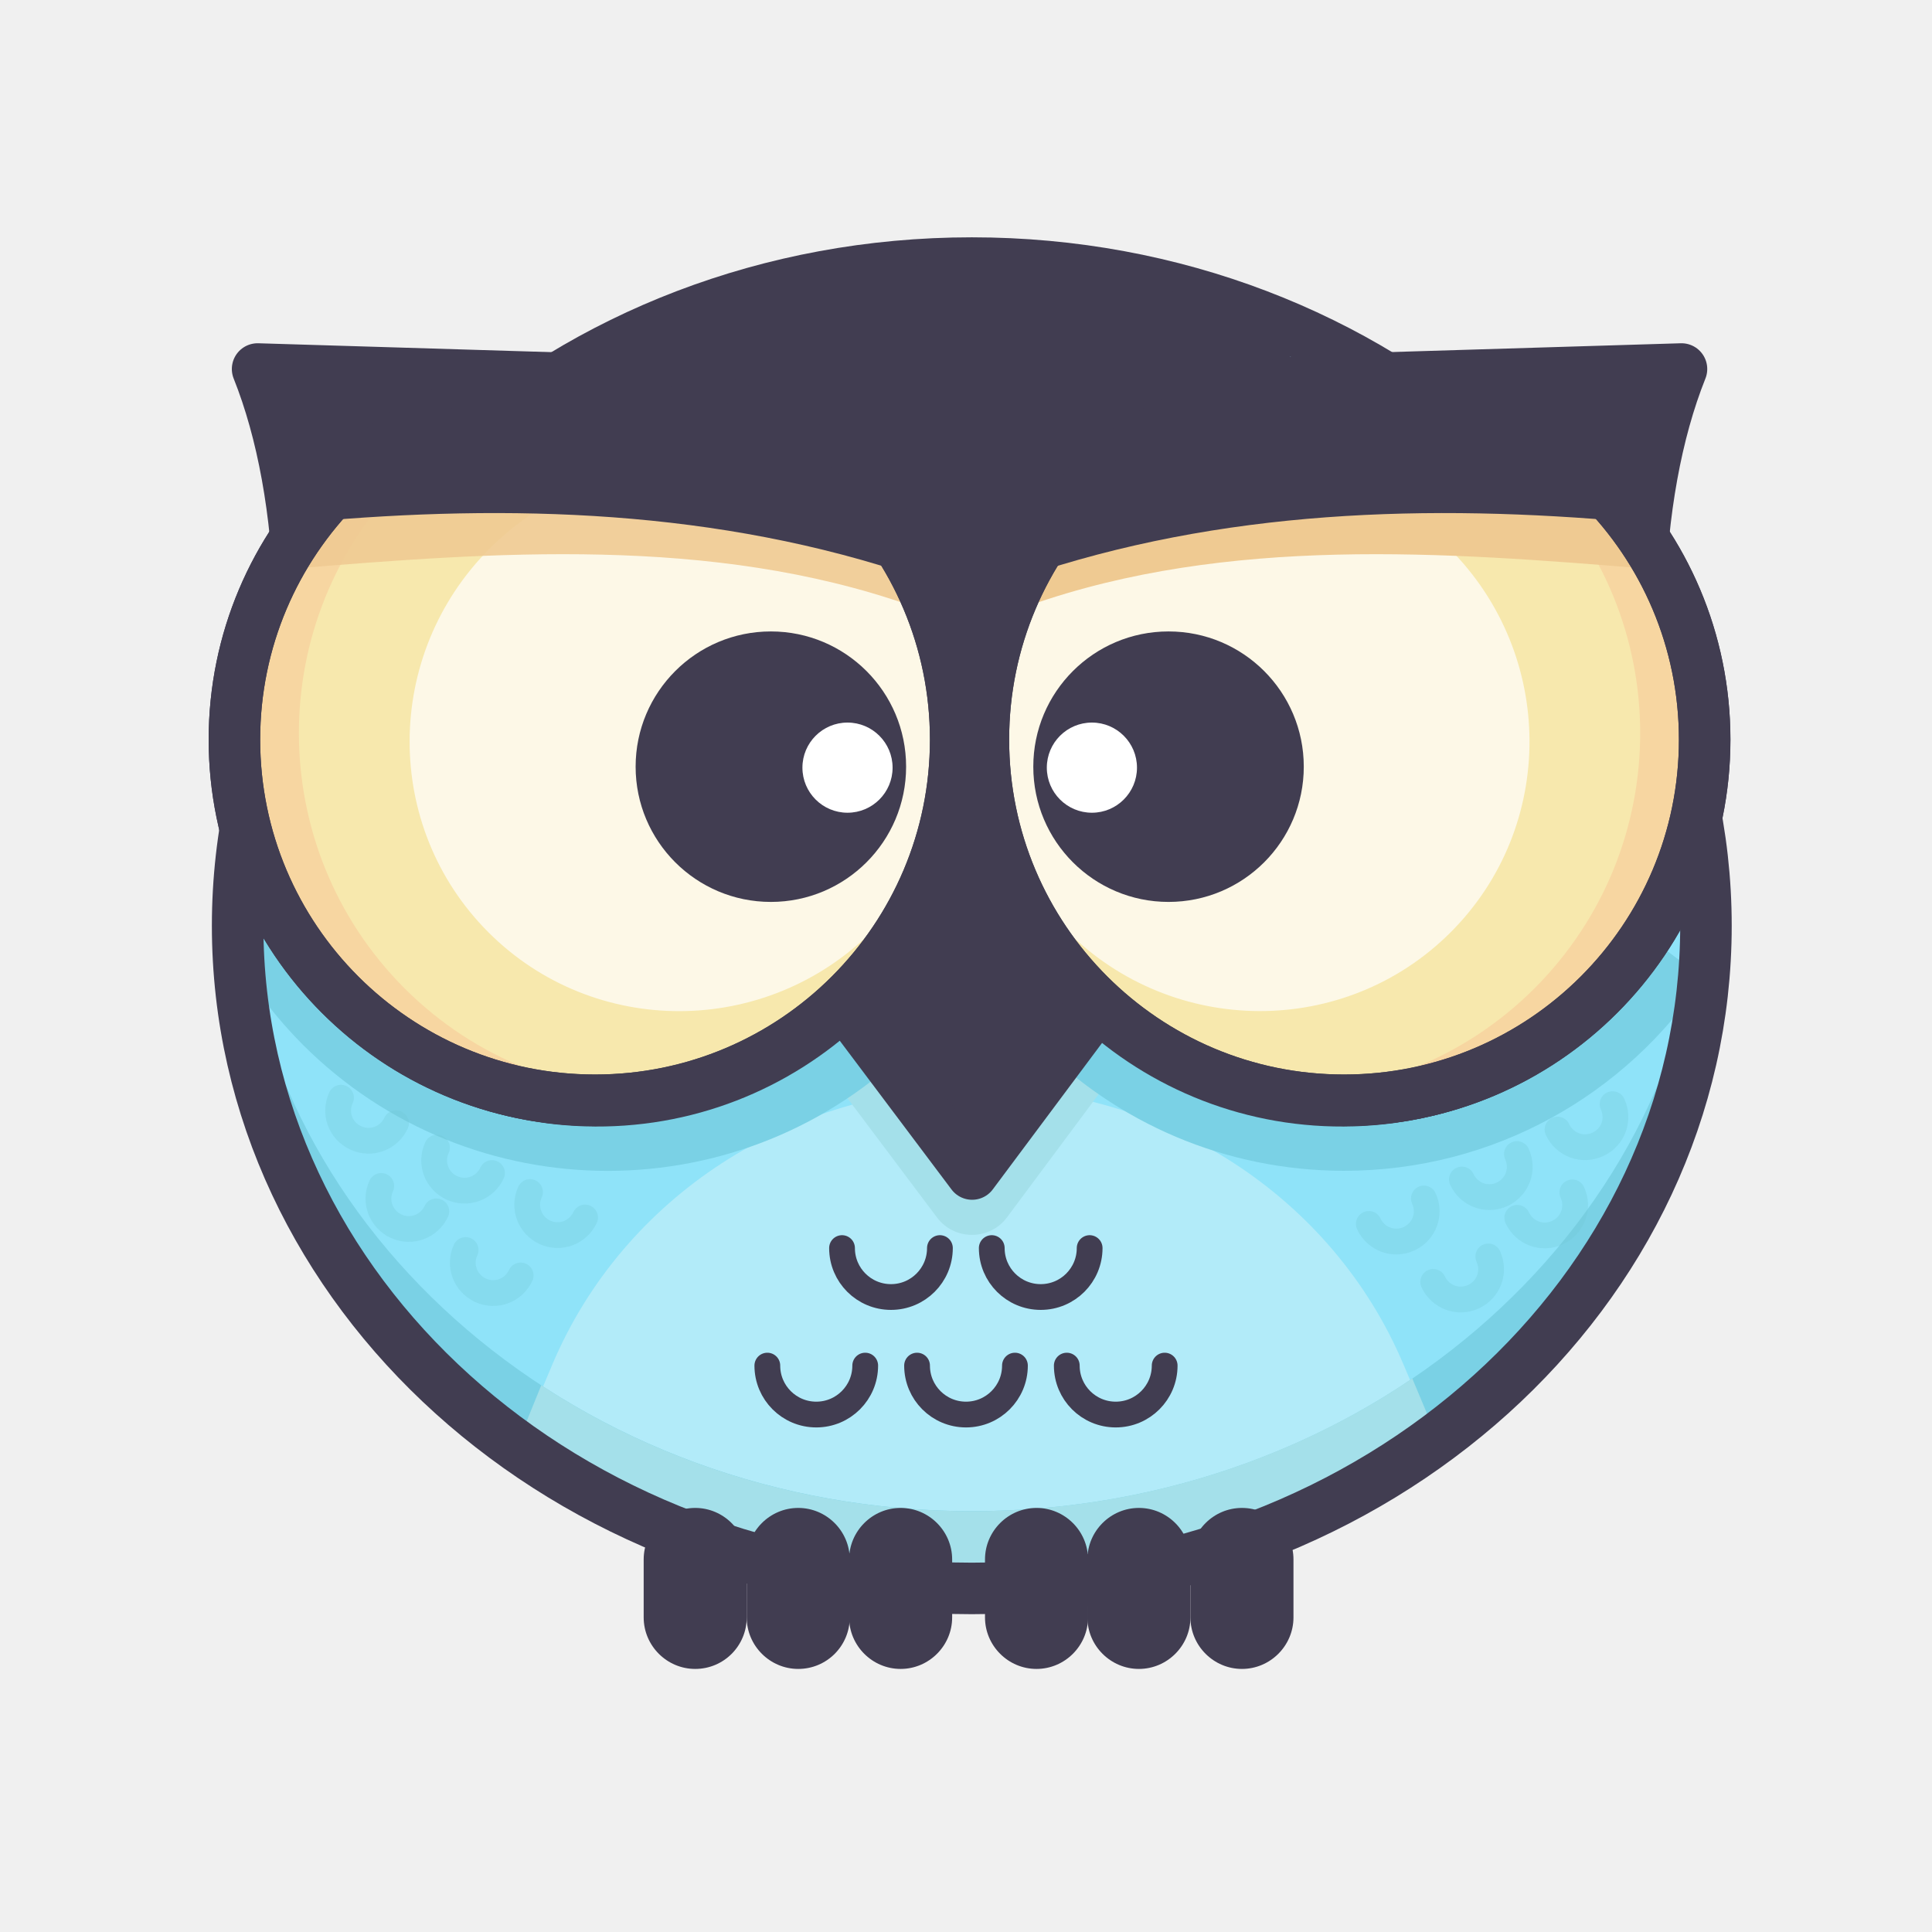
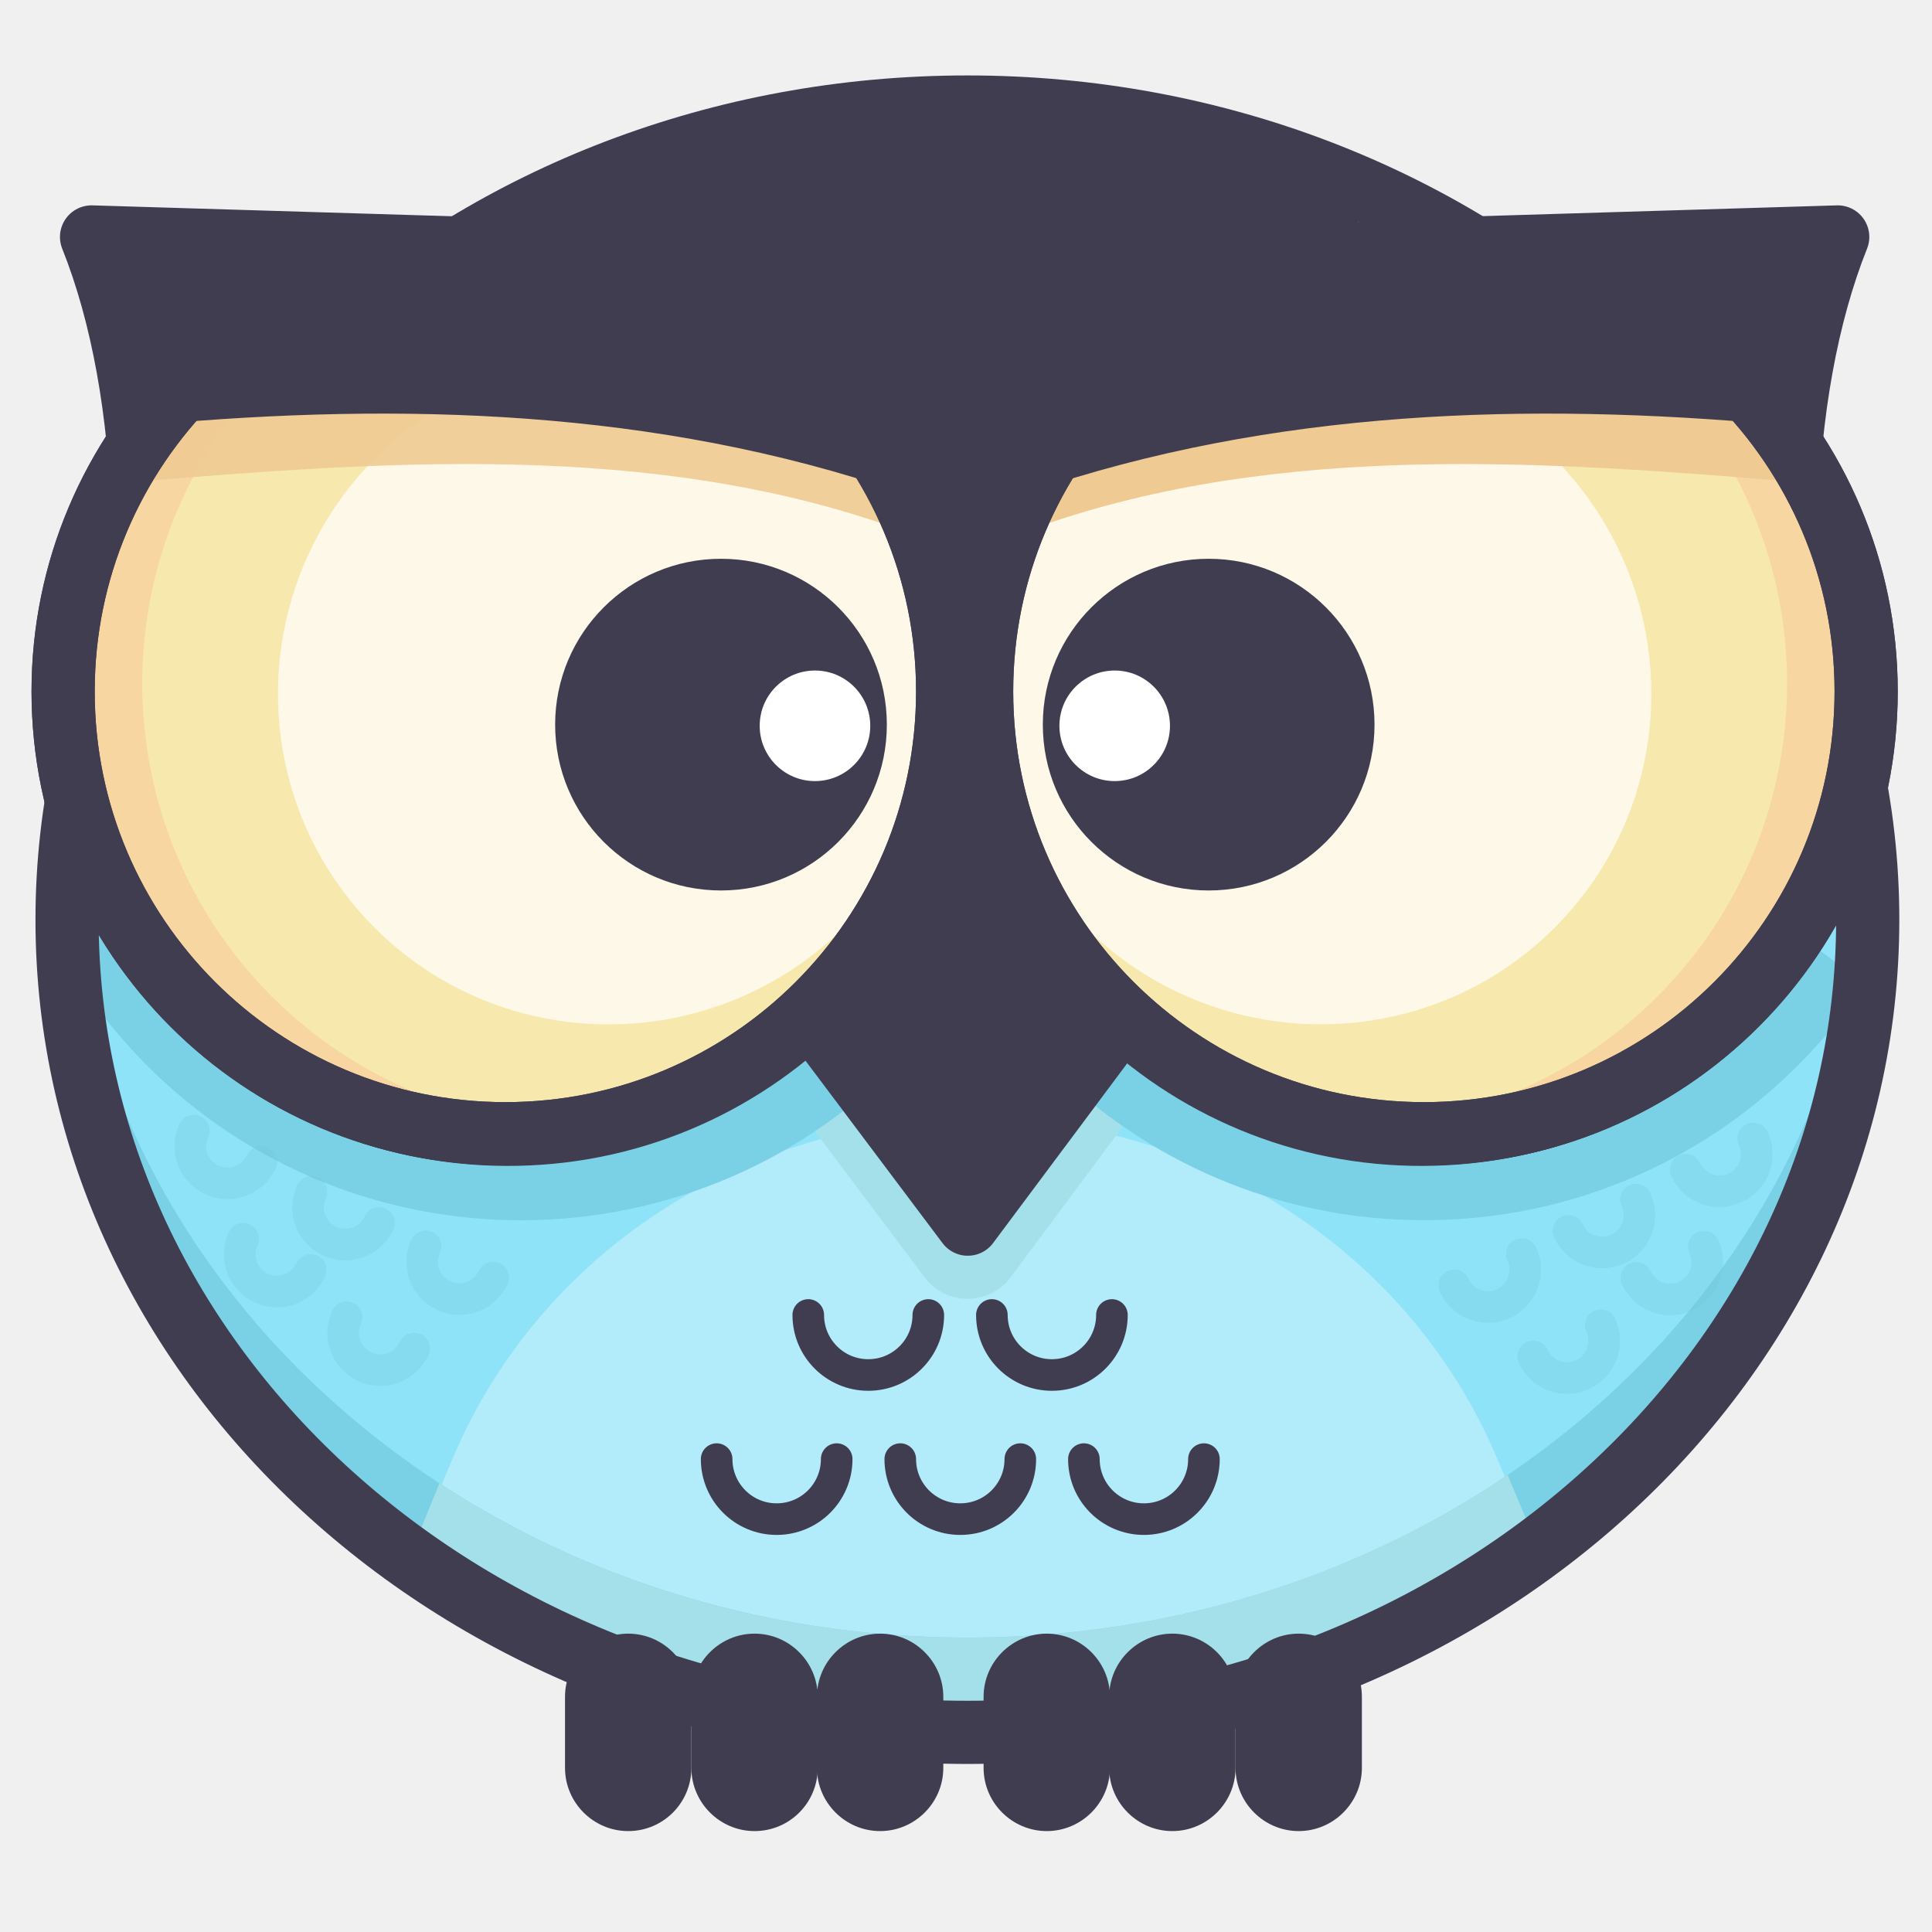
<svg xmlns="http://www.w3.org/2000/svg" viewBox="200 200 600 600" style="enable-background:new 0 0 1000 1000;">
  <defs>
    <style type="text/css">
	.st0{opacity:0.7;fill:#FFFFFF;}
	.st1{fill:#413D51;}
	.st2{fill:#8FE3F9;}
	.st3{fill:#B2EBF9;}
	.st4{fill:#A4E0EA;}
	.st5{fill:#7AD1E5;}
	.st6{fill:none;stroke:#413D51;stroke-width:16;stroke-linecap:round;stroke-linejoin:round;stroke-miterlimit:10;}
	.st7{fill:#F7E8AD;}
	.st8{fill:#F7D6A1;}
	.st9{fill:#EFCA92;}
	.st10{fill:#FFFFFF;}
	.st11{opacity:0.89;fill:#EFCA92;}
	.st12{fill:none;stroke:#413D51;stroke-width:8;stroke-linecap:round;stroke-linejoin:round;stroke-miterlimit:10;}
	.st13{opacity:0.31;fill:none;stroke:#72C8D6;stroke-width:8;stroke-linecap:round;stroke-linejoin:round;stroke-miterlimit:10;}
</style>
  </defs>
-   <rect class="st0" width="1000" height="1000" style="opacity: 0;" />
-   <g>
+   <g transform="matrix(1.226342, 0, 0, 1.226342, -114.9446, -112.2222)" style="">
    <ellipse id="XMLID_2_" class="st2" cx="501.8" cy="487.5" rx="228" ry="205.8" />
    <ellipse id="XMLID_188_" class="st2" cx="501.8" cy="487.5" rx="228" ry="205.8" />
    <path id="XMLID_193_" class="st3" d="M507.8,689.3c52.1,0,100.1-15.3,138.5-41l-10.5-24.7c-22-51.9-74.2-85.8-132.1-85.8l0,0 c-57.9,0-110.1,33.9-132.1,85.8l-8.6,20.4C402.3,672.3,452.8,689.3,507.8,689.3z" />
    <path id="XMLID_189_" class="st4" d="M501.7,470.3l-43.6,64l32.9,43.8c5.4,7.2,16.3,7.2,21.7,0l32.6-43.8L501.7,470.3z" />
    <path id="XMLID_192_" class="st5" d="M501.8,669.3c-121.5,0-220.7-85.7-227.6-193.8c-0.3,4-0.4,8-0.4,12 c0,113.6,102.1,205.8,228,205.8s228-92.1,228-205.8c0-4-0.1-8-0.4-12C722.5,583.6,623.2,669.3,501.8,669.3z" />
    <path id="XMLID_76_" class="st4" d="M638.6,628.1c-38.1,25.8-85.5,41.2-136.8,41.2c-50,0-96.2-14.5-133.7-39.1l-5,12.3 c39.4,29.2,89.8,46.8,144.8,46.8c49.7,0,95.7-14.4,133.2-38.8c1.8-1.2,3.5-2.5,5.3-3.8L638.6,628.1z" />
    <path id="XMLID_186_" class="st5" d="M268.2,488.2c6.4,13.1,15,25.3,25.8,36.2c52.3,52.3,137.2,52.3,189.5,0 c43.8-43.8,50.9-110.3,21.5-161.5" />
    <path id="XMLID_185_" class="st5" d="M729,503.8c-24,36.1-65,59.8-111.6,59.8c-74,0-134-60-134-134c0-33,11.9-63.2,31.7-86.6" />
    <ellipse id="XMLID_75_" class="st6" cx="501.8" cy="487.5" rx="228" ry="205.8" />
    <polygon id="XMLID_74_" class="st1" points="501.7,442.3 458.1,506.3 501.9,564.6 545.4,506.3 &#09;" />
    <polygon id="XMLID_73_" class="st6" points="501.7,442.3 458.1,506.3 501.9,564.6 545.4,506.3 &#09;" />
    <path id="XMLID_72_" class="st1" d="M600.7,303.9c-30-14-64.1-21.9-100-21.9s-70,7.9-100,21.9v140.1h200V303.9z" />
    <g id="XMLID_58_">
      <path id="XMLID_71_" class="st1" d="M613.5,317.9l108.7-3.3c-15.7,39.3-17.8,98.4-4.1,163c-17.4,36.8-54.4,62.9-97.9,64.2l0,0 c-61.8,1.9-113.5-46.7-115.3-108.6l0,0C503,371.4,551.6,319.8,613.5,317.9z" />
      <path id="XMLID_70_" class="st6" d="M613.5,317.9l108.7-3.3c-15.7,39.3-17.8,98.4-4.1,163c-17.4,36.8-54.4,62.9-97.9,64.2l0,0 c-61.8,1.9-113.5-46.7-115.3-108.6l0,0C503,371.4,551.6,319.8,613.5,317.9z" />
      <circle id="XMLID_69_" class="st7" cx="617.4" cy="429.7" r="112" />
      <circle id="XMLID_5_" class="st7" cx="617.4" cy="429.7" r="112" />
      <path id="XMLID_86_" class="st8" d="M696.6,350.5c-21.5-21.5-49.7-32.4-77.9-32.8c21.2,4.1,41.5,14.3,57.9,30.8 c43.7,43.7,43.7,114.6,0,158.4c-22.2,22.2-51.4,33.1-80.4,32.8c35.3,6.8,73.1-3.5,100.4-30.8C740.3,465.1,740.3,394.2,696.6,350.5 z" />
      <ellipse id="XMLID_3_" transform="matrix(0.7071 -0.7071 0.7071 0.7071 -130.8246 543.5441)" class="st0" cx="590.7" cy="429.7" rx="84" ry="84.6" />
      <path id="XMLID_12_" class="st9" d="M711.4,376.6c-3.1-4-9.1-15-12.8-18.7c-44-43.4-114.9-43-158.3,1.1 c-8.6,8.7-15.5,18.5-20.6,29C581.4,366.3,649,371.5,711.4,376.6z" />
      <circle id="XMLID_68_" class="st6" cx="617.4" cy="429.7" r="112" />
      <circle id="XMLID_67_" class="st6" cx="617.4" cy="429.7" r="112" />
      <path id="XMLID_66_" class="st1" d="M706.7,362.1c-3.1-4-6.4-7.9-10.1-11.6c-43.7-43.7-114.6-43.7-158.4,0 c-8.7,8.7-15.6,18.4-20.8,28.8C579.4,358.1,644.3,356.5,706.7,362.1z" />
      <circle id="XMLID_57_" class="st1" cx="562.9" cy="438.1" r="42" />
      <circle id="XMLID_56_" class="st10" cx="539.1" cy="438.4" r="14" />
    </g>
    <g id="XMLID_26_">
      <path id="XMLID_89_" class="st1" d="M388.8,317.9L280,314.6c15.7,39.3,17.8,98.4,4.1,163c17.4,36.8,54.4,62.9,97.9,64.2l0,0 c61.8,1.9,113.5-46.7,115.3-108.6l0,0C499.2,371.4,450.6,319.8,388.8,317.9z" />
      <path id="XMLID_88_" class="st6" d="M388.8,317.9L280,314.6c15.7,39.3,17.8,98.4,4.1,163c17.4,36.8,54.4,62.9,97.9,64.2l0,0 c61.8,1.9,113.5-46.7,115.3-108.6l0,0C499.2,371.4,450.6,319.8,388.8,317.9z" />
      <circle id="XMLID_87_" class="st7" cx="384.8" cy="429.7" r="112" />
      <circle id="XMLID_84_" class="st7" cx="384.8" cy="429.7" r="112" />
      <path id="XMLID_65_" class="st8" d="M305.6,350.5c21.5-21.5,49.7-32.4,77.9-32.8c-21.2,4.1-41.5,14.3-57.9,30.8 c-43.7,43.7-43.7,114.6,0,158.4c22.2,22.2,51.4,33.1,80.4,32.8c-35.3,6.8-73.1-3.5-100.4-30.8 C261.9,465.1,261.9,394.2,305.6,350.5z" />
      <ellipse id="XMLID_64_" transform="matrix(0.7071 -0.7071 0.7071 0.7071 -183.3021 416.8521)" class="st0" cx="411.5" cy="429.7" rx="84.6" ry="84" />
      <path id="XMLID_63_" class="st11" d="M290.9,376.6c3.1-4,9.1-15,12.8-18.7c44-43.4,114.9-43,158.3,1.1c8.6,8.7,15.5,18.5,20.6,29 C420.8,366.3,353.2,371.5,290.9,376.6z" />
      <circle id="XMLID_62_" class="st6" cx="384.8" cy="429.7" r="112" />
      <circle id="XMLID_61_" class="st6" cx="384.8" cy="429.7" r="112" />
      <path id="XMLID_60_" class="st1" d="M295.6,362.1c3.1-4,6.4-7.9,10.1-11.6c43.7-43.7,114.6-43.7,158.4,0 c8.7,8.7,15.6,18.4,20.8,28.8C422.9,358.1,357.9,356.5,295.6,362.1z" />
      <circle id="XMLID_59_" class="st1" cx="439.4" cy="438.1" r="42" />
      <circle id="XMLID_37_" class="st10" cx="463.2" cy="438.4" r="14" />
    </g>
    <path id="XMLID_19_" class="st1" d="M447.9,718.3L447.9,718.3c-8.8,0-16-7.2-16-16v-18c0-8.8,7.2-16,16-16h0c8.8,0,16,7.2,16,16v18 C463.9,711.1,456.8,718.3,447.9,718.3z" />
    <path id="XMLID_17_" class="st1" d="M415.9,718.3L415.9,718.3c-8.8,0-16-7.2-16-16v-18c0-8.8,7.2-16,16-16h0c8.8,0,16,7.2,16,16v18 C431.9,711.1,424.8,718.3,415.9,718.3z" />
    <path id="XMLID_16_" class="st1" d="M479.7,718.3L479.7,718.3c-8.8,0-16-7.2-16-16v-18c0-8.8,7.2-16,16-16h0c8.8,0,16,7.2,16,16v18 C495.7,711.1,488.5,718.3,479.7,718.3z" />
    <path id="XMLID_15_" class="st1" d="M521.9,718.3L521.9,718.3c-8.8,0-16-7.2-16-16v-18c0-8.8,7.2-16,16-16h0c8.8,0,16,7.2,16,16v18 C537.9,711.1,530.7,718.3,521.9,718.3z" />
    <path id="XMLID_14_" class="st1" d="M553.7,718.3L553.7,718.3c-8.8,0-16-7.2-16-16v-18c0-8.8,7.2-16,16-16h0c8.8,0,16,7.2,16,16v18 C569.7,711.1,562.5,718.3,553.7,718.3z" />
    <path id="XMLID_13_" class="st1" d="M585.7,718.3L585.7,718.3c-8.8,0-16-7.2-16-16v-18c0-8.8,7.2-16,16-16h0c8.8,0,16,7.2,16,16v18 C601.7,711.1,594.5,718.3,585.7,718.3z" />
    <path id="XMLID_11_" class="st12" d="M491.9,587.6c0,8.4-6.8,15.2-15.2,15.2c-8.4,0-15.2-6.8-15.2-15.2" />
    <path id="XMLID_9_" class="st12" d="M538.4,587.6c0,8.4-6.8,15.2-15.2,15.2c-8.4,0-15.2-6.8-15.2-15.2" />
    <path id="XMLID_10_" class="st13" d="M323,548.8c-2.2,4.7-7.7,6.8-12.5,4.6s-6.8-7.7-4.6-12.5" />
    <path id="XMLID_1_" class="st13" d="M352.8,564.3c-2.2,4.7-7.7,6.8-12.5,4.6c-4.7-2.2-6.8-7.7-4.6-12.5" />
    <path id="XMLID_78_" class="st13" d="M335.5,576.2c-2.2,4.7-7.7,6.8-12.5,4.6c-4.7-2.2-6.8-7.7-4.6-12.5" />
    <path id="XMLID_77_" class="st13" d="M361.7,596.1c-2.2,4.7-7.7,6.8-12.5,4.6c-4.7-2.2-6.8-7.7-4.6-12.5" />
    <path id="XMLID_79_" class="st13" d="M381.7,578.1c-2.2,4.7-7.7,6.8-12.5,4.6c-4.7-2.2-6.8-7.7-4.6-12.5" />
    <path id="XMLID_85_" class="st13" d="M683.7,550.8c2.2,4.7,7.7,6.8,12.5,4.6s6.8-7.7,4.6-12.5" />
    <path id="XMLID_83_" class="st13" d="M654,566.3c2.2,4.7,7.7,6.8,12.5,4.6c4.7-2.2,6.8-7.7,4.6-12.5" />
    <path id="XMLID_82_" class="st13" d="M671.2,578.2c2.2,4.7,7.7,6.8,12.5,4.6c4.7-2.2,6.8-7.7,4.6-12.5" />
    <path id="XMLID_81_" class="st13" d="M645.1,598.1c2.2,4.7,7.7,6.8,12.5,4.6c4.7-2.2,6.8-7.7,4.6-12.5" />
    <path id="XMLID_80_" class="st13" d="M625.1,580.1c2.2,4.7,7.7,6.8,12.5,4.6c4.7-2.2,6.8-7.7,4.6-12.5" />
    <path id="XMLID_8_" class="st12" d="M468.7,624.1c0,8.4-6.8,15.2-15.2,15.2c-8.4,0-15.2-6.8-15.2-15.2" />
    <path id="XMLID_7_" class="st12" d="M515.2,624.1c0,8.4-6.8,15.2-15.2,15.2s-15.2-6.8-15.2-15.2" />
    <path id="XMLID_6_" class="st12" d="M561.7,624.1c0,8.4-6.8,15.2-15.2,15.2c-8.4,0-15.2-6.8-15.2-15.2" />
  </g>
</svg>
